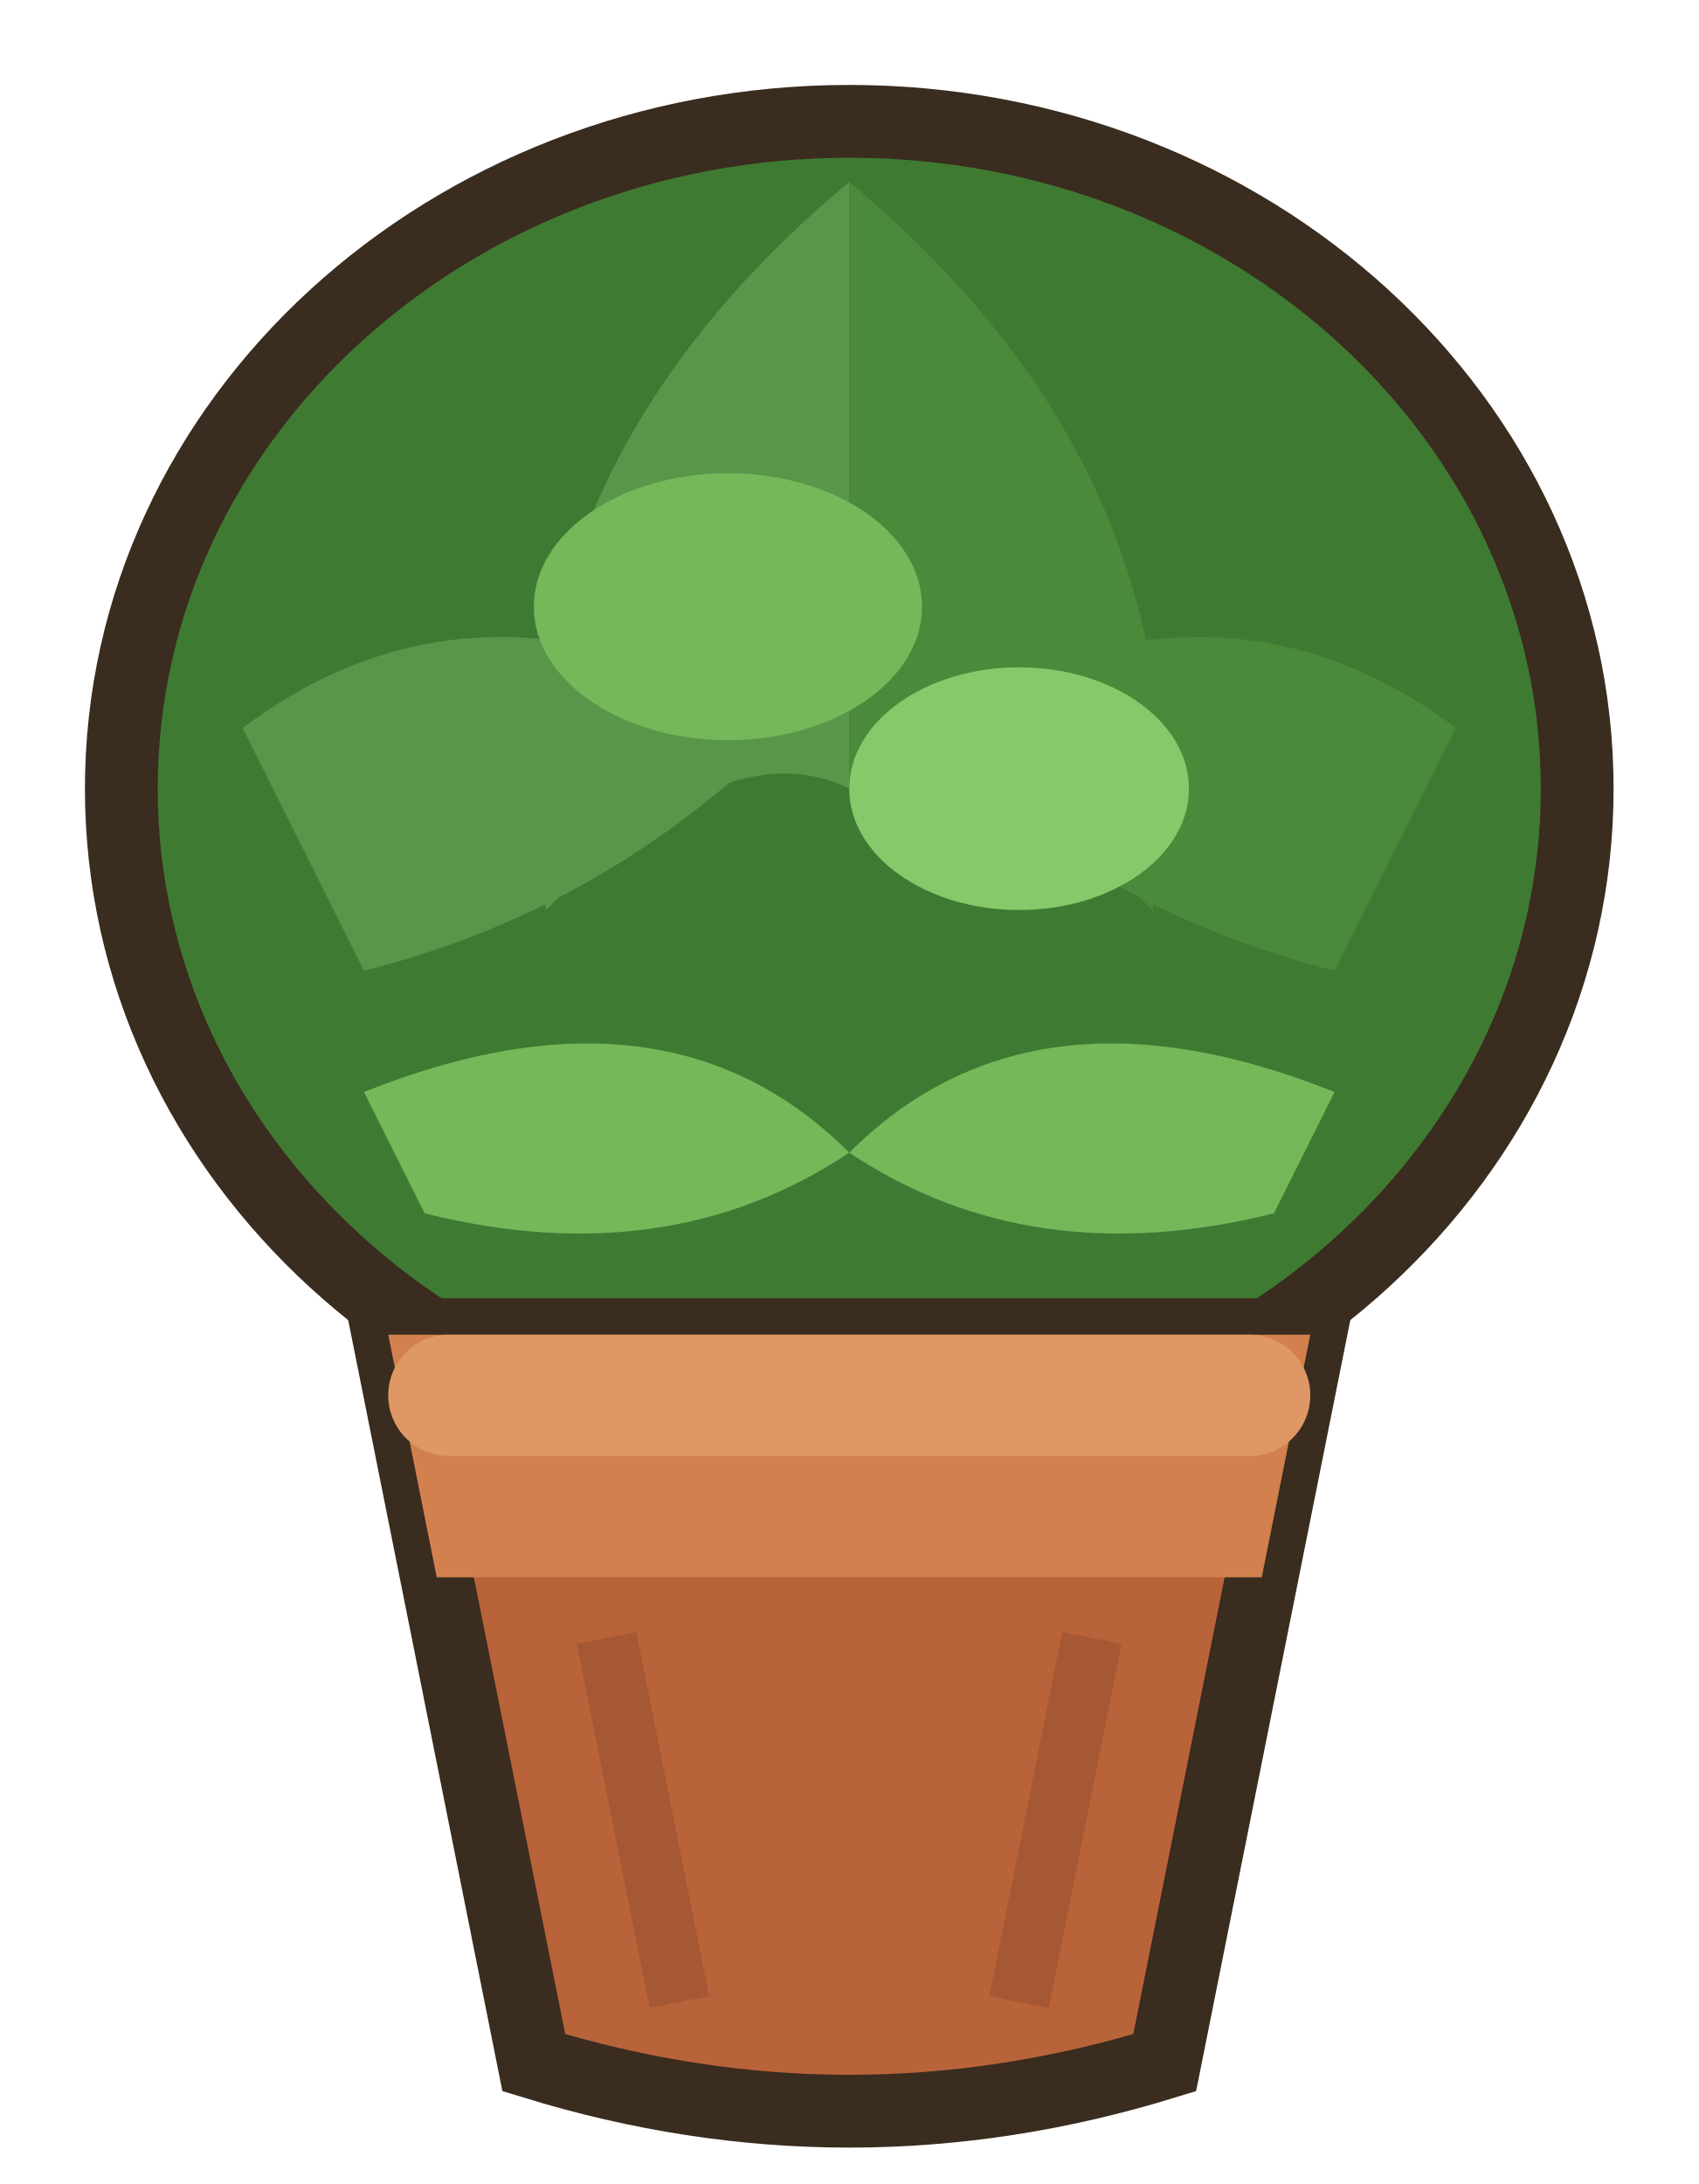
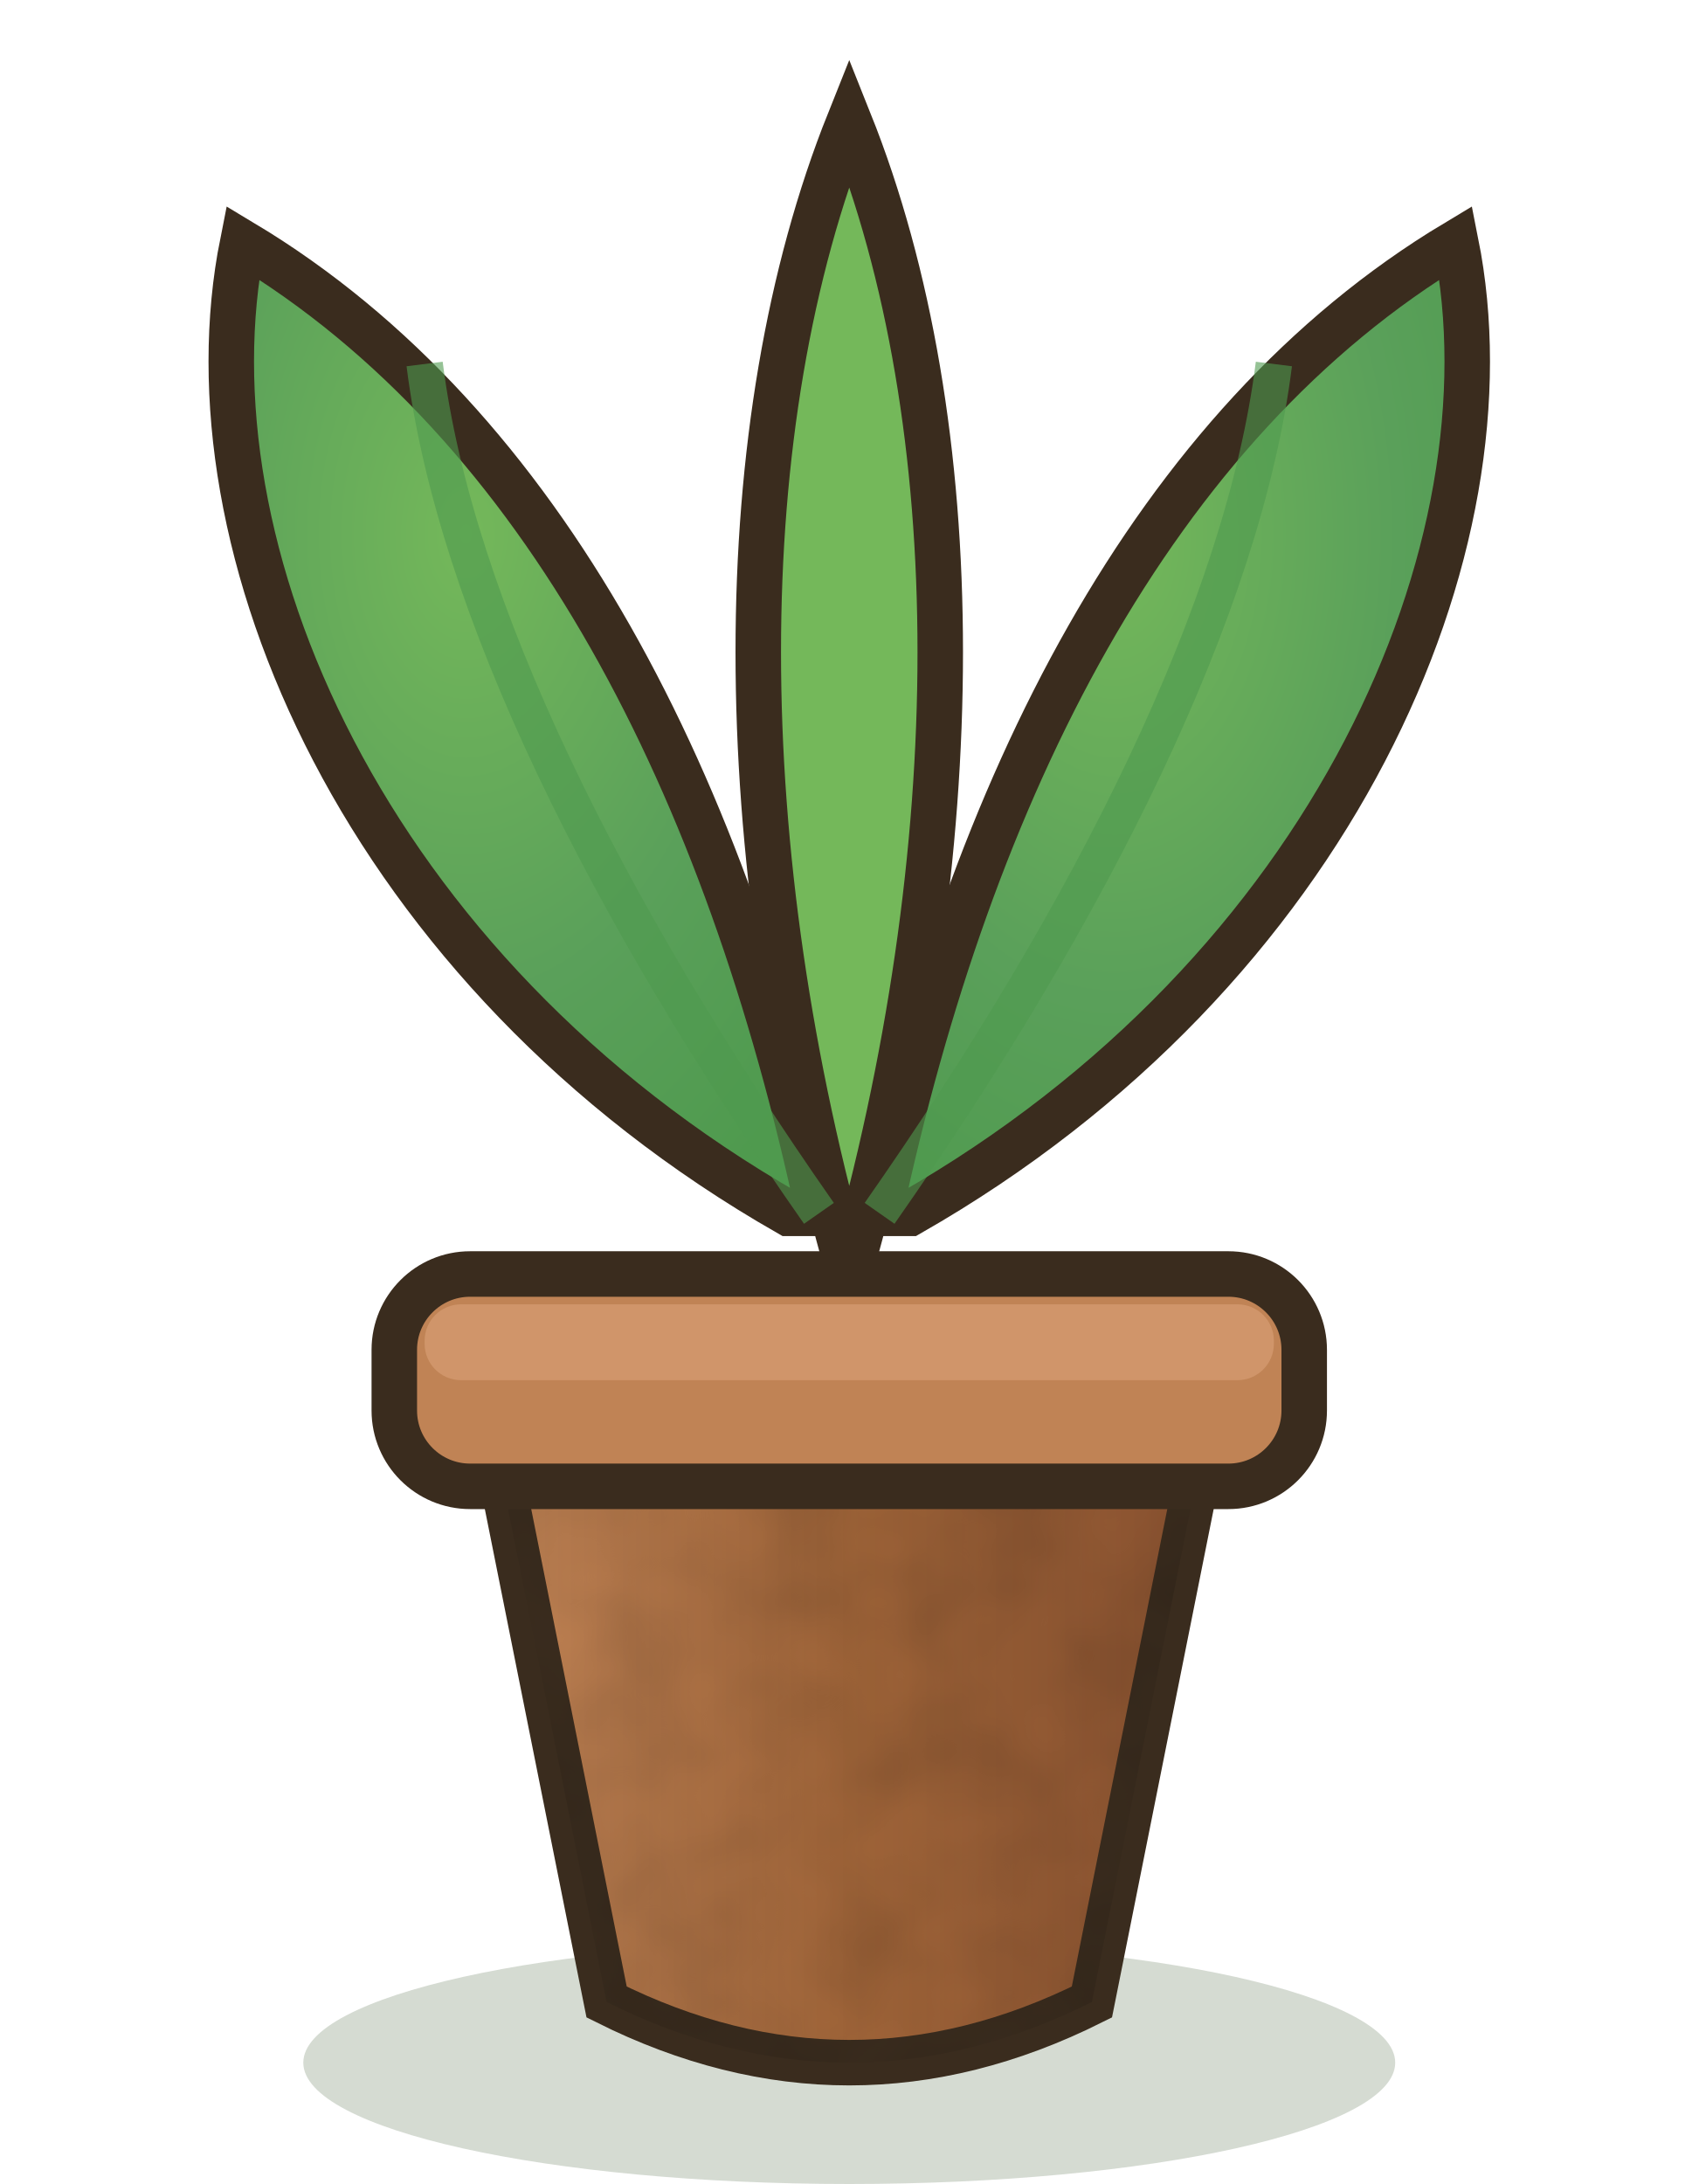
- <svg xmlns="http://www.w3.org/2000/svg" width="14" height="18" viewBox="0 0 14 18">
-   <ellipse cx="7" cy="6.5" rx="6" ry="5.5" fill="#3f7a33" />
-   <ellipse cx="7" cy="6.5" rx="6" ry="5.5" fill="none" stroke="#3a2c1e" stroke-width="0.6" />
-   <path d="M7 1.5 Q4 4 4.5 7.5 Q6 6 7 6.5 Z" fill="#59964a" />
-   <path d="M7 1.5 Q10 4 9.5 7.5 Q8 6 7 6.5 Z" fill="#4a8a3a" />
-   <path d="M2 6 Q4 4.5 6.5 6 Q5 7.5 3 8 Z" fill="#59964a" />
-   <path d="M12 6 Q10 4.5 7.5 6 Q9 7.5 11 8 Z" fill="#4a8a3a" />
-   <path d="M3 9 Q5.5 8 7 9.5 Q5.5 10.5 3.5 10 Z" fill="#74b85a" />
-   <path d="M11 9 Q8.5 8 7 9.5 Q8.5 10.5 10.5 10 Z" fill="#74b85a" />
-   <ellipse cx="6" cy="5" rx="1.6" ry="1.1" fill="#74b85a" />
-   <ellipse cx="8.4" cy="6.5" rx="1.4" ry="1" fill="#86c96a" />
-   <path d="M3.2 11 L10.8 11 L9.6 17 Q7 17.8 4.4 17 Z" fill="#b9633a" />
-   <path d="M3.2 11 L10.8 11 L9.6 17 Q7 17.8 4.4 17 Z" fill="none" stroke="#3a2c1e" stroke-width="0.6" />
-   <path d="M3.2 11 L10.8 11 L10.4 13 L3.6 13 Z" fill="#d3804f" />
-   <rect x="3.2" y="11" width="7.6" height="1" rx="0.5" fill="#e09766" />
-   <path d="M5 13.5 L5.6 16.5" stroke="#9a4f2e" stroke-width="0.5" opacity="0.6" />
-   <path d="M9 13.5 L8.4 16.5" stroke="#9a4f2e" stroke-width="0.5" opacity="0.6" />
+ <svg xmlns="http://www.w3.org/2000/svg" width="56" height="72" viewBox="0 0 56 72">
+   <defs>
+     <linearGradient id="plant_pot" x1="0" y1="0" x2="1" y2="0">
+       <stop offset="0" stop-color="#c08355" />
+       <stop offset="0.5" stop-color="#a4673a" />
+       <stop offset="1" stop-color="#8a5230" />
+     </linearGradient>
+     <radialGradient id="plant_leaf" cx="0.4" cy="0.3" r="0.8">
+       <stop offset="0" stop-color="#74b85a" />
+       <stop offset="0.6" stop-color="#5aa05a" />
+       <stop offset="1" stop-color="#4f9a4e" />
+     </radialGradient>
+     <filter id="plant_grain" x="0" y="0" width="100%" height="100%" color-interpolation-filters="sRGB">
+       <feTurbulence type="fractalNoise" baseFrequency="0.2 0.22" numOctaves="3" seed="9" result="n" />
+       <feColorMatrix in="n" type="matrix" values="0 0 0 0 0  0 0 0 0 0  0 0 0 0 0  0.8 0 0 0 0" result="a" />
+       <feComponentTransfer in="a" result="m">
+         <feFuncA type="gamma" amplitude="1" exponent="1.6" offset="0" />
+       </feComponentTransfer>
+       <feComposite in="m" in2="SourceAlpha" operator="in" />
+     </filter>
+   </defs>
+   <ellipse cx="28" cy="68" rx="18" ry="4" fill="#2c4a1f" opacity="0.2" />
+   <g stroke="#3a2c1e" stroke-width="1.5">
+     <path d="M26 40 C12 32 6 18 8 8 C18 14 24 26 27 40 Z" fill="url(#plant_leaf)" />
+     <path d="M30 40 C44 32 50 18 48 8 C38 14 32 26 29 40 Z" fill="url(#plant_leaf)" />
+     <path d="M28 42 C24 28 24 14 28 4 C32 14 32 28 28 42 Z" fill="#74b85a" />
+   </g>
+   <path d="M27 40 C20 30 15 20 14 12" fill="none" stroke="#4f9a4e" stroke-width="1.2" opacity="0.6" />
+   <path d="M29 40 C36 30 41 20 42 12" fill="none" stroke="#4f9a4e" stroke-width="1.2" opacity="0.6" />
+   <path d="M16 46 L40 46 L36 66 Q28 70 20 66 Z" fill="url(#plant_pot)" stroke="#3a2c1e" stroke-width="1.5" />
+   <path d="M16 46 L40 46 L36 66 Q28 70 20 66 Z" fill="#8a5230" filter="url(#plant_grain)" opacity="0.3" />
+   <rect x="13" y="42" width="30" height="7" rx="2.5" fill="#c08355" stroke="#3a2c1e" stroke-width="1.5" />
+   <rect x="14" y="43" width="28" height="2.5" rx="1.2" fill="#d49a6f" opacity="0.8" />
</svg>
